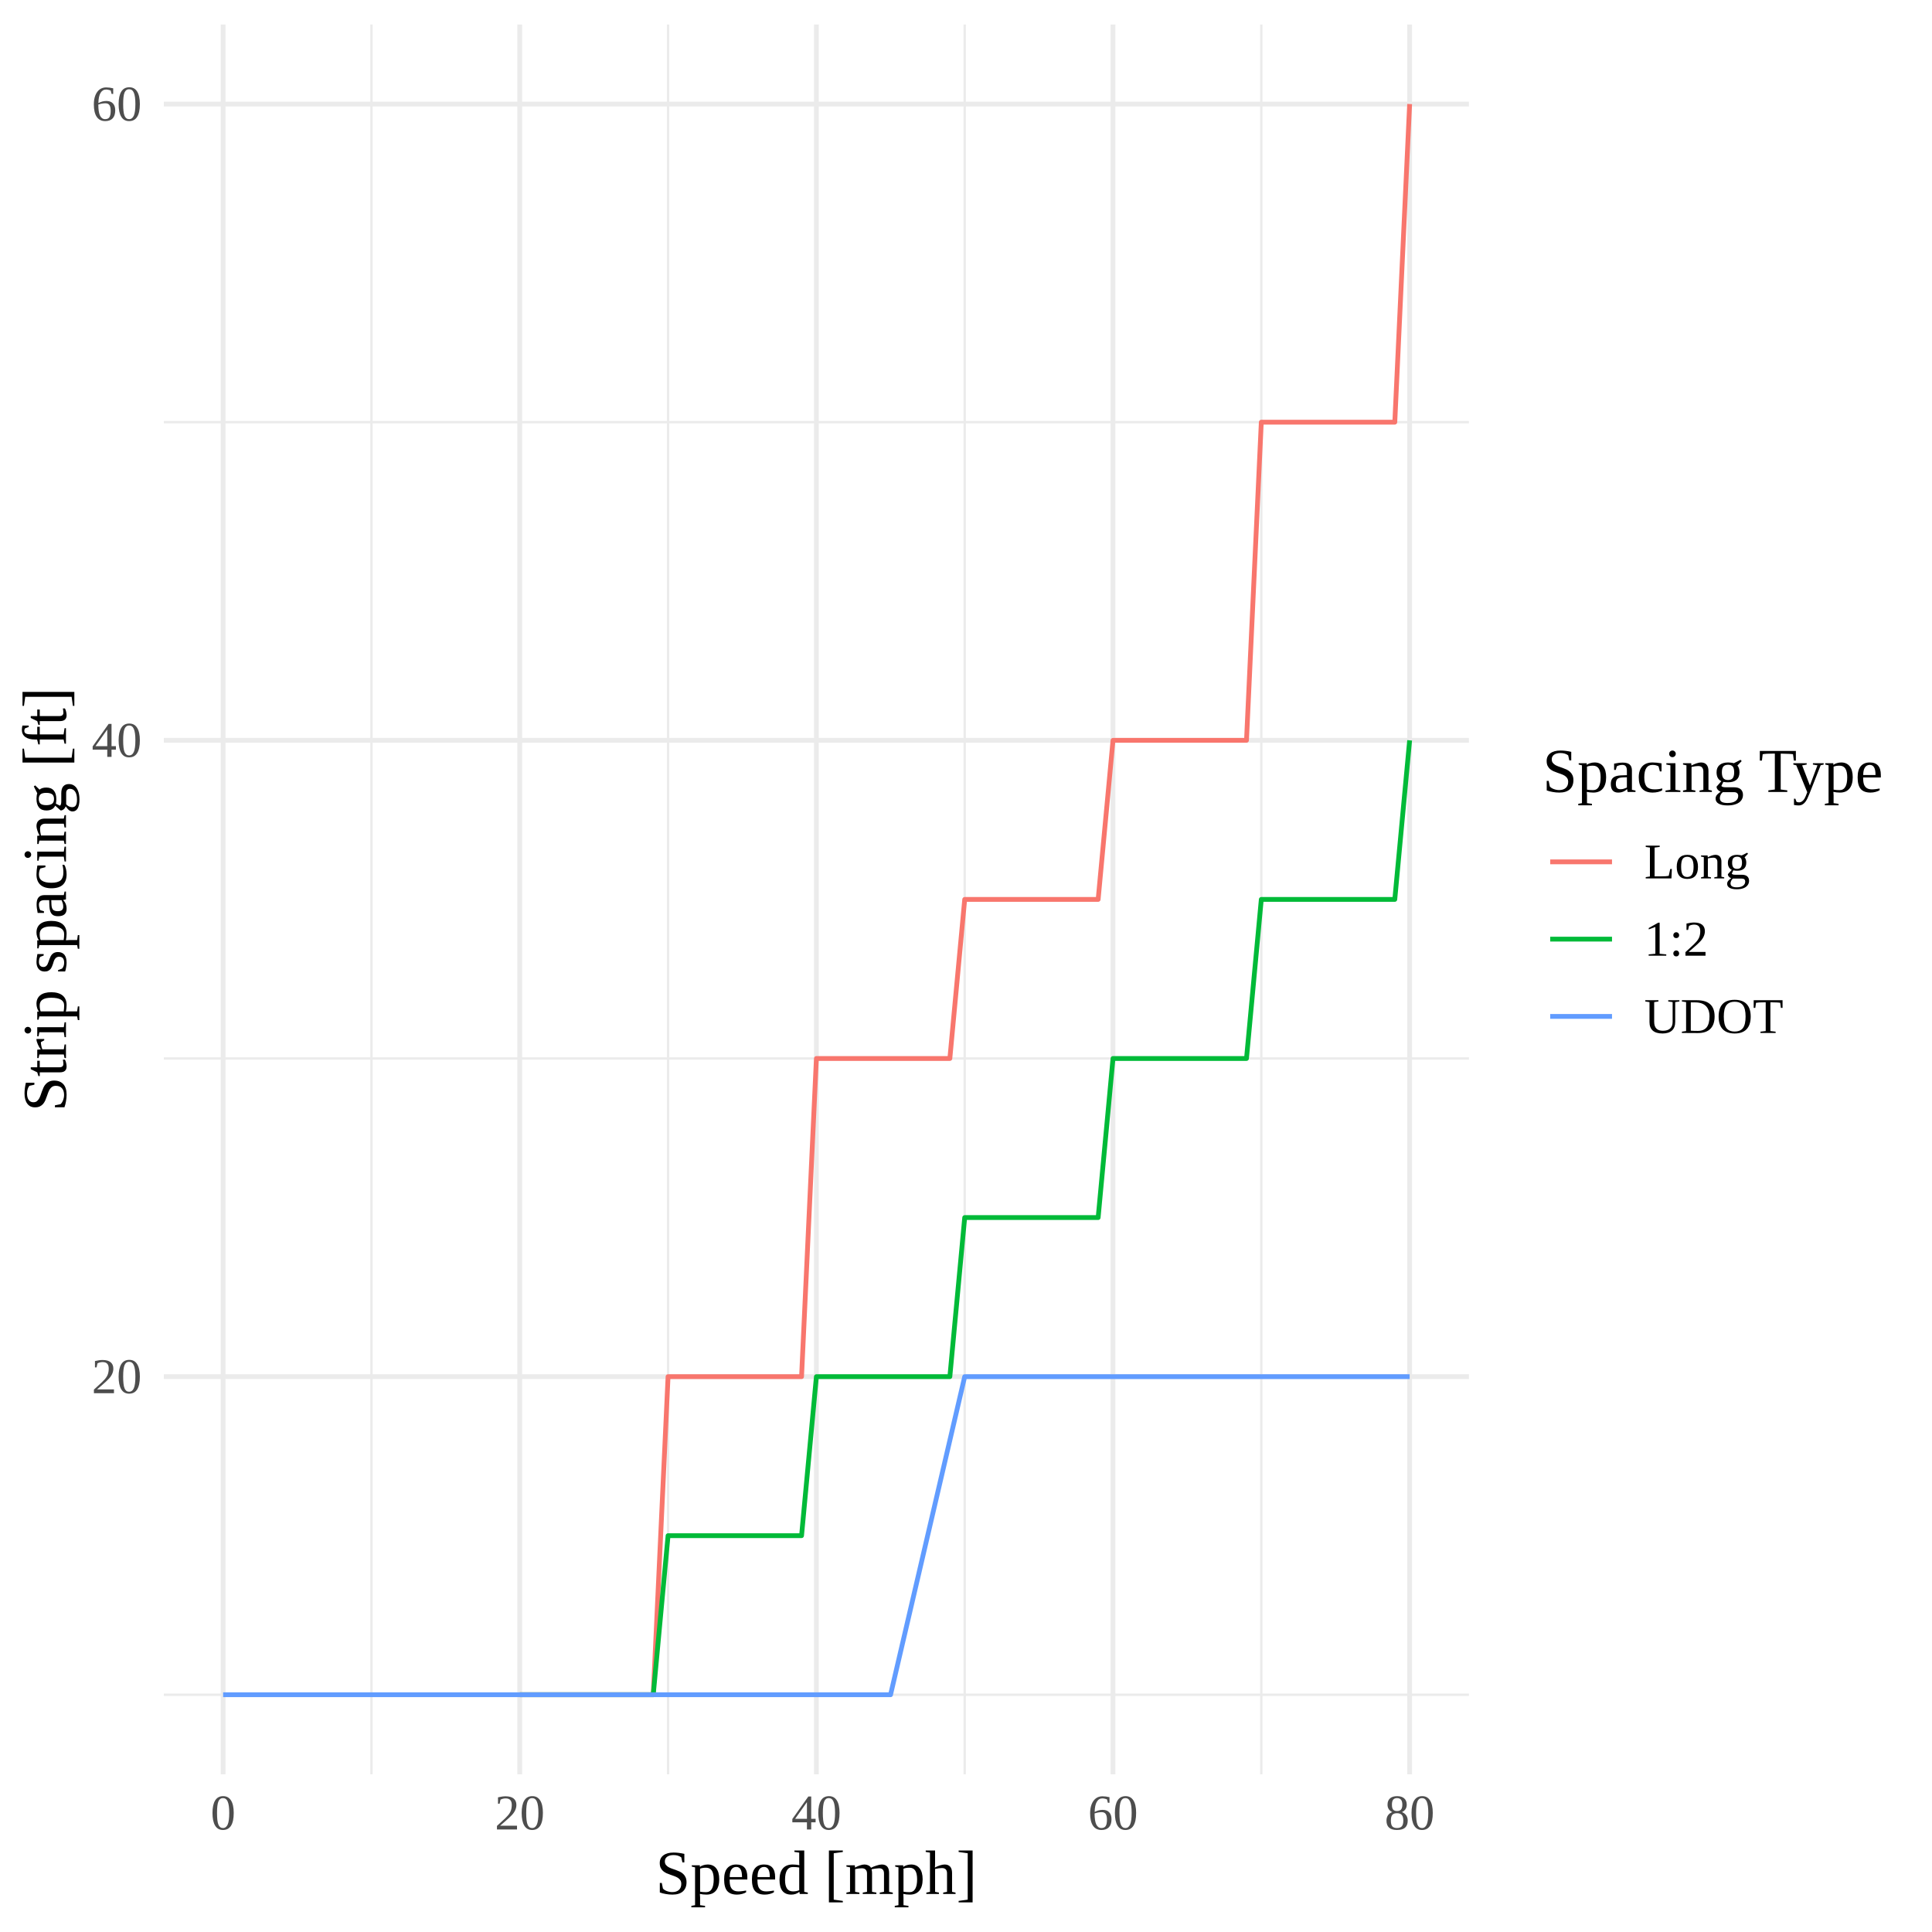
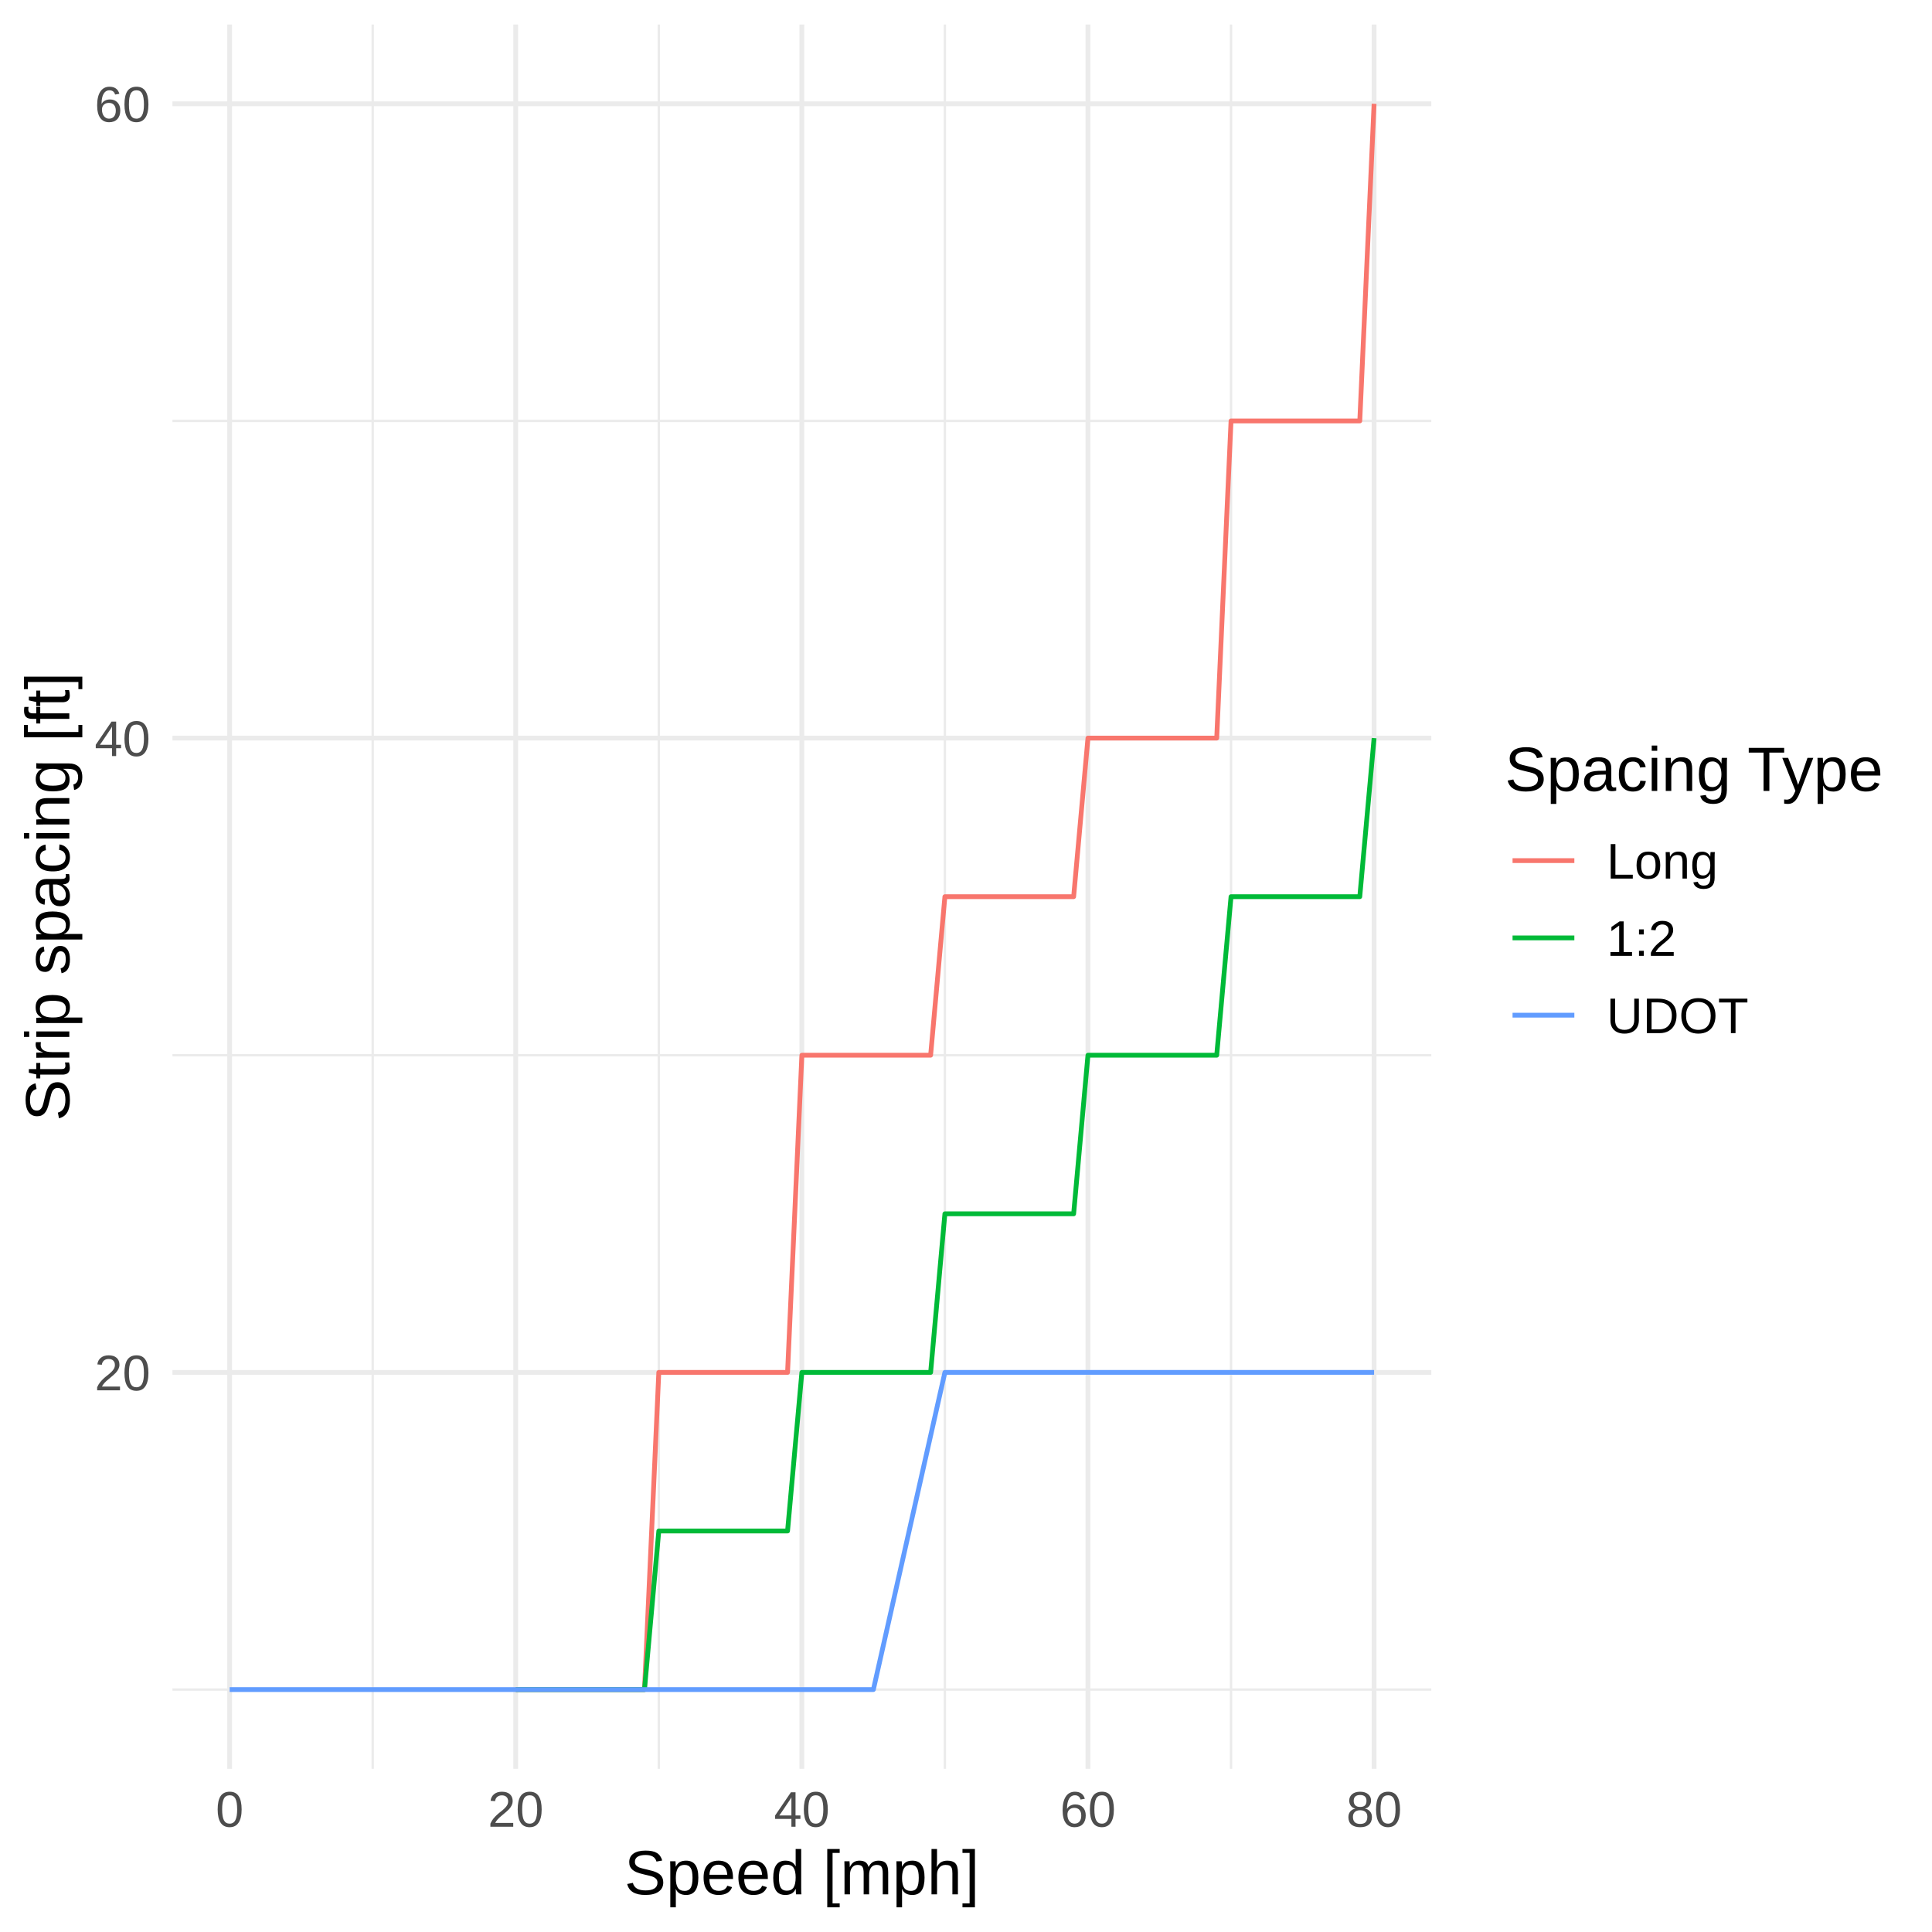
<svg xmlns="http://www.w3.org/2000/svg" width="432.00pt" height="432.00pt" viewBox="0 0 432.00 432.00">
  <g class="svglite">
    <defs>
      <style type="text/css">
    .svglite line, .svglite polyline, .svglite polygon, .svglite path, .svglite rect, .svglite circle {
      fill: none;
      stroke: #000000;
      stroke-linecap: round;
      stroke-linejoin: round;
      stroke-miterlimit: 10.00;
    }
    .svglite text {
      white-space: pre;
    }
    .svglite g.glyphgroup path {
      fill: inherit;
      stroke: none;
    }
  </style>
    </defs>
    <rect width="100%" height="100%" style="stroke: none; fill: #FFFFFF;" />
    <defs>
      <clipPath id="cpMC4wMHw0MzIuMDB8MC4wMHw0MzIuMDA=">
        <rect x="0.00" y="0.00" width="432.00" height="432.00" />
      </clipPath>
    </defs>
    <g clip-path="url(#cpMC4wMHw0MzIuMDB8MC4wMHw0MzIuMDA=)">
-       <rect x="0.00" y="0.00" width="432.00" height="432.00" style="stroke-width: 1.07; stroke: none; fill: #FFFFFF;" />
+       <rect x="0" y="0.00" width="432.00" height="432.00" style="stroke-width: 1.07; stroke: none; fill: #FFFFFF;" />
    </g>
    <defs>
-       <clipPath id="cpMzYuNjN8MzI4LjQ2fDUuNDh8Mzk2Ljc0">
-         <rect x="36.63" y="5.48" width="291.83" height="391.26" />
+       <clipPath id="cpMzguNTZ8MzIwLjA0fDUuNDh8Mzk1LjUx">
+         <rect x="38.56" y="5.48" width="281.48" height="390.03" />
      </clipPath>
    </defs>
-     <g clip-path="url(#cpMzYuNjN8MzI4LjQ2fDUuNDh8Mzk2Ljc0)">
-       <polyline points="36.63,378.95 328.46,378.95 " style="stroke-width: 0.53; stroke: #EBEBEB; stroke-linecap: butt;" />
-       <polyline points="36.63,236.68 328.46,236.68 " style="stroke-width: 0.53; stroke: #EBEBEB; stroke-linecap: butt;" />
-       <polyline points="36.63,94.40 328.46,94.40 " style="stroke-width: 0.53; stroke: #EBEBEB; stroke-linecap: butt;" />
-       <polyline points="83.06,396.74 83.06,5.48 " style="stroke-width: 0.53; stroke: #EBEBEB; stroke-linecap: butt;" />
-       <polyline points="149.38,396.74 149.38,5.48 " style="stroke-width: 0.53; stroke: #EBEBEB; stroke-linecap: butt;" />
-       <polyline points="215.71,396.74 215.71,5.48 " style="stroke-width: 0.53; stroke: #EBEBEB; stroke-linecap: butt;" />
-       <polyline points="282.03,396.74 282.03,5.48 " style="stroke-width: 0.53; stroke: #EBEBEB; stroke-linecap: butt;" />
-       <polyline points="36.63,307.82 328.46,307.82 " style="stroke-width: 1.07; stroke: #EBEBEB; stroke-linecap: butt;" />
-       <polyline points="36.63,165.54 328.46,165.54 " style="stroke-width: 1.07; stroke: #EBEBEB; stroke-linecap: butt;" />
-       <polyline points="36.63,23.26 328.46,23.26 " style="stroke-width: 1.07; stroke: #EBEBEB; stroke-linecap: butt;" />
-       <polyline points="49.89,396.74 49.89,5.48 " style="stroke-width: 1.07; stroke: #EBEBEB; stroke-linecap: butt;" />
-       <polyline points="116.22,396.74 116.22,5.48 " style="stroke-width: 1.07; stroke: #EBEBEB; stroke-linecap: butt;" />
-       <polyline points="182.55,396.74 182.55,5.48 " style="stroke-width: 1.07; stroke: #EBEBEB; stroke-linecap: butt;" />
-       <polyline points="248.87,396.74 248.87,5.48 " style="stroke-width: 1.07; stroke: #EBEBEB; stroke-linecap: butt;" />
-       <polyline points="315.20,396.74 315.20,5.48 " style="stroke-width: 1.07; stroke: #EBEBEB; stroke-linecap: butt;" />
-       <polyline points="116.22,378.95 146.07,378.95 149.38,307.82 179.23,307.82 182.55,236.68 212.39,236.68 215.71,201.11 245.55,201.11 248.87,165.54 278.72,165.54 282.03,94.40 311.88,94.40 315.20,23.26 " style="stroke-width: 1.07; stroke: #F8766D; stroke-linecap: butt;" />
-       <polyline points="116.22,378.95 146.07,378.95 149.38,343.38 179.23,343.38 182.55,307.82 212.39,307.82 215.71,272.25 245.55,272.25 248.87,236.68 278.72,236.68 282.03,201.11 311.88,201.11 315.20,165.54 " style="stroke-width: 1.07; stroke: #00BA38; stroke-linecap: butt;" />
-       <polyline points="49.89,378.95 199.13,378.95 215.71,307.82 315.20,307.82 " style="stroke-width: 1.07; stroke: #619CFF; stroke-linecap: butt;" />
+     <g clip-path="url(#cpMzguNTZ8MzIwLjA0fDUuNDh8Mzk1LjUx)">
+       <polyline points="38.56,377.79 320.04,377.79 " style="stroke-width: 0.53; stroke: #EBEBEB; stroke-linecap: butt;" />
+       <polyline points="38.56,235.95 320.04,235.95 " style="stroke-width: 0.53; stroke: #EBEBEB; stroke-linecap: butt;" />
+       <polyline points="38.56,94.12 320.04,94.12 " style="stroke-width: 0.53; stroke: #EBEBEB; stroke-linecap: butt;" />
+       <polyline points="83.34,395.51 83.34,5.48 " style="stroke-width: 0.53; stroke: #EBEBEB; stroke-linecap: butt;" />
+       <polyline points="147.31,395.51 147.31,5.48 " style="stroke-width: 0.53; stroke: #EBEBEB; stroke-linecap: butt;" />
+       <polyline points="211.28,395.51 211.28,5.48 " style="stroke-width: 0.53; stroke: #EBEBEB; stroke-linecap: butt;" />
+       <polyline points="275.26,395.51 275.26,5.48 " style="stroke-width: 0.53; stroke: #EBEBEB; stroke-linecap: butt;" />
+       <polyline points="38.56,306.87 320.04,306.87 " style="stroke-width: 1.07; stroke: #EBEBEB; stroke-linecap: butt;" />
+       <polyline points="38.56,165.04 320.04,165.04 " style="stroke-width: 1.07; stroke: #EBEBEB; stroke-linecap: butt;" />
+       <polyline points="38.56,23.21 320.04,23.21 " style="stroke-width: 1.07; stroke: #EBEBEB; stroke-linecap: butt;" />
+       <polyline points="51.35,395.51 51.35,5.48 " style="stroke-width: 1.07; stroke: #EBEBEB; stroke-linecap: butt;" />
+       <polyline points="115.32,395.51 115.32,5.48 " style="stroke-width: 1.07; stroke: #EBEBEB; stroke-linecap: butt;" />
+       <polyline points="179.30,395.51 179.30,5.48 " style="stroke-width: 1.07; stroke: #EBEBEB; stroke-linecap: butt;" />
+       <polyline points="243.27,395.51 243.27,5.48 " style="stroke-width: 1.07; stroke: #EBEBEB; stroke-linecap: butt;" />
+       <polyline points="307.25,395.51 307.25,5.48 " style="stroke-width: 1.07; stroke: #EBEBEB; stroke-linecap: butt;" />
+       <polyline points="115.32,377.79 144.11,377.79 147.31,306.87 176.10,306.87 179.30,235.95 208.09,235.95 211.28,200.50 240.07,200.50 243.27,165.04 272.06,165.04 275.26,94.12 304.05,94.12 307.25,23.21 " style="stroke-width: 1.07; stroke: #F8766D; stroke-linecap: butt;" />
+       <polyline points="115.32,377.79 144.11,377.79 147.31,342.33 176.10,342.33 179.30,306.87 208.09,306.87 211.28,271.41 240.07,271.41 243.27,235.95 272.06,235.95 275.26,200.50 304.05,200.50 307.25,165.04 " style="stroke-width: 1.07; stroke: #00BA38; stroke-linecap: butt;" />
+       <polyline points="51.35,377.79 195.29,377.79 211.28,306.87 307.25,306.87 " style="stroke-width: 1.07; stroke: #619CFF; stroke-linecap: butt;" />
    </g>
    <g clip-path="url(#cpMC4wMHw0MzIuMDB8MC4wMHw0MzIuMDA=)">
-       <text x="31.70" y="311.52" text-anchor="end" style="font-size: 11.20px;fill: #4D4D4D; font-family: &quot;Times New Roman&quot;;" textLength="11.19px" lengthAdjust="spacingAndGlyphs">20</text>
-       <text x="31.70" y="169.24" text-anchor="end" style="font-size: 11.20px;fill: #4D4D4D; font-family: &quot;Times New Roman&quot;;" textLength="11.19px" lengthAdjust="spacingAndGlyphs">40</text>
-       <text x="31.70" y="26.97" text-anchor="end" style="font-size: 11.20px;fill: #4D4D4D; font-family: &quot;Times New Roman&quot;;" textLength="11.19px" lengthAdjust="spacingAndGlyphs">60</text>
-       <text x="49.89" y="409.08" text-anchor="middle" style="font-size: 11.20px;fill: #4D4D4D; font-family: &quot;Times New Roman&quot;;" textLength="5.59px" lengthAdjust="spacingAndGlyphs">0</text>
-       <text x="116.22" y="409.08" text-anchor="middle" style="font-size: 11.20px;fill: #4D4D4D; font-family: &quot;Times New Roman&quot;;" textLength="11.19px" lengthAdjust="spacingAndGlyphs">20</text>
-       <text x="182.55" y="409.08" text-anchor="middle" style="font-size: 11.20px;fill: #4D4D4D; font-family: &quot;Times New Roman&quot;;" textLength="11.19px" lengthAdjust="spacingAndGlyphs">40</text>
-       <text x="248.87" y="409.08" text-anchor="middle" style="font-size: 11.20px;fill: #4D4D4D; font-family: &quot;Times New Roman&quot;;" textLength="11.19px" lengthAdjust="spacingAndGlyphs">60</text>
-       <text x="315.20" y="409.08" text-anchor="middle" style="font-size: 11.20px;fill: #4D4D4D; font-family: &quot;Times New Roman&quot;;" textLength="11.19px" lengthAdjust="spacingAndGlyphs">80</text>
-       <text x="182.55" y="423.50" text-anchor="middle" style="font-size: 14.00px; font-family: &quot;Times New Roman&quot;;" textLength="71.92px" lengthAdjust="spacingAndGlyphs">Speed [mph]</text>
-       <text transform="translate(14.75,201.11) rotate(-90)" text-anchor="middle" style="font-size: 14.00px; font-family: &quot;Times New Roman&quot;;" textLength="94.86px" lengthAdjust="spacingAndGlyphs">Strip spacing [ft]</text>
-       <text x="344.90" y="177.08" style="font-size: 14.00px; font-family: &quot;Times New Roman&quot;;" textLength="76.14px" lengthAdjust="spacingAndGlyphs">Spacing Type</text>
-       <line x1="346.63" y1="192.71" x2="360.45" y2="192.71" style="stroke-width: 1.07; stroke: #F8766D; stroke-linecap: butt;" />
-       <line x1="346.63" y1="209.99" x2="360.45" y2="209.99" style="stroke-width: 1.07; stroke: #00BA38; stroke-linecap: butt;" />
-       <line x1="346.63" y1="227.27" x2="360.45" y2="227.27" style="stroke-width: 1.07; stroke: #619CFF; stroke-linecap: butt;" />
-       <text x="367.66" y="196.42" style="font-size: 11.20px; font-family: &quot;Times New Roman&quot;;" textLength="23.61px" lengthAdjust="spacingAndGlyphs">Long</text>
-       <text x="367.66" y="213.70" style="font-size: 11.20px; font-family: &quot;Times New Roman&quot;;" textLength="14.30px" lengthAdjust="spacingAndGlyphs">1:2</text>
-       <text x="367.66" y="230.98" style="font-size: 11.20px; font-family: &quot;Times New Roman&quot;;" textLength="31.06px" lengthAdjust="spacingAndGlyphs">UDOT</text>
+       <text x="33.62" y="310.88" text-anchor="end" style="font-size: 11.20px;fill: #4D4D4D; font-family: &quot;Arial&quot;;" textLength="12.44px" lengthAdjust="spacingAndGlyphs">20</text>
+       <text x="33.62" y="169.05" text-anchor="end" style="font-size: 11.20px;fill: #4D4D4D; font-family: &quot;Arial&quot;;" textLength="12.44px" lengthAdjust="spacingAndGlyphs">40</text>
+       <text x="33.62" y="27.22" text-anchor="end" style="font-size: 11.20px;fill: #4D4D4D; font-family: &quot;Arial&quot;;" textLength="12.44px" lengthAdjust="spacingAndGlyphs">60</text>
+       <text x="51.35" y="408.46" text-anchor="middle" style="font-size: 11.20px;fill: #4D4D4D; font-family: &quot;Arial&quot;;" textLength="6.22px" lengthAdjust="spacingAndGlyphs">0</text>
+       <text x="115.32" y="408.46" text-anchor="middle" style="font-size: 11.20px;fill: #4D4D4D; font-family: &quot;Arial&quot;;" textLength="12.44px" lengthAdjust="spacingAndGlyphs">20</text>
+       <text x="179.30" y="408.46" text-anchor="middle" style="font-size: 11.20px;fill: #4D4D4D; font-family: &quot;Arial&quot;;" textLength="12.44px" lengthAdjust="spacingAndGlyphs">40</text>
+       <text x="243.27" y="408.46" text-anchor="middle" style="font-size: 11.20px;fill: #4D4D4D; font-family: &quot;Arial&quot;;" textLength="12.44px" lengthAdjust="spacingAndGlyphs">60</text>
+       <text x="307.25" y="408.46" text-anchor="middle" style="font-size: 11.20px;fill: #4D4D4D; font-family: &quot;Arial&quot;;" textLength="12.44px" lengthAdjust="spacingAndGlyphs">80</text>
+       <text x="179.30" y="423.58" text-anchor="middle" style="font-size: 14.00px; font-family: &quot;Arial&quot;;" textLength="79.36px" lengthAdjust="spacingAndGlyphs">Speed [mph]</text>
+       <text transform="translate(15.50,200.50) rotate(-90)" text-anchor="middle" style="font-size: 14.00px; font-family: &quot;Arial&quot;;" textLength="100.36px" lengthAdjust="spacingAndGlyphs">Strip spacing [ft]</text>
+       <text x="336.48" y="176.85" style="font-size: 14.00px; font-family: &quot;Arial&quot;;" textLength="84.56px" lengthAdjust="spacingAndGlyphs">Spacing Type</text>
+       <line x1="338.21" y1="192.44" x2="352.03" y2="192.44" style="stroke-width: 1.07; stroke: #F8766D; stroke-linecap: butt;" />
+       <line x1="338.21" y1="209.72" x2="352.03" y2="209.72" style="stroke-width: 1.07; stroke: #00BA38; stroke-linecap: butt;" />
+       <line x1="338.21" y1="227.00" x2="352.03" y2="227.00" style="stroke-width: 1.07; stroke: #619CFF; stroke-linecap: butt;" />
+       <text x="359.24" y="196.45" style="font-size: 11.20px; font-family: &quot;Arial&quot;;" textLength="24.88px" lengthAdjust="spacingAndGlyphs">Long</text>
+       <text x="359.24" y="213.73" style="font-size: 11.20px; font-family: &quot;Arial&quot;;" textLength="15.55px" lengthAdjust="spacingAndGlyphs">1:2</text>
+       <text x="359.24" y="231.01" style="font-size: 11.20px; font-family: &quot;Arial&quot;;" textLength="31.69px" lengthAdjust="spacingAndGlyphs">UDOT</text>
    </g>
  </g>
</svg>
